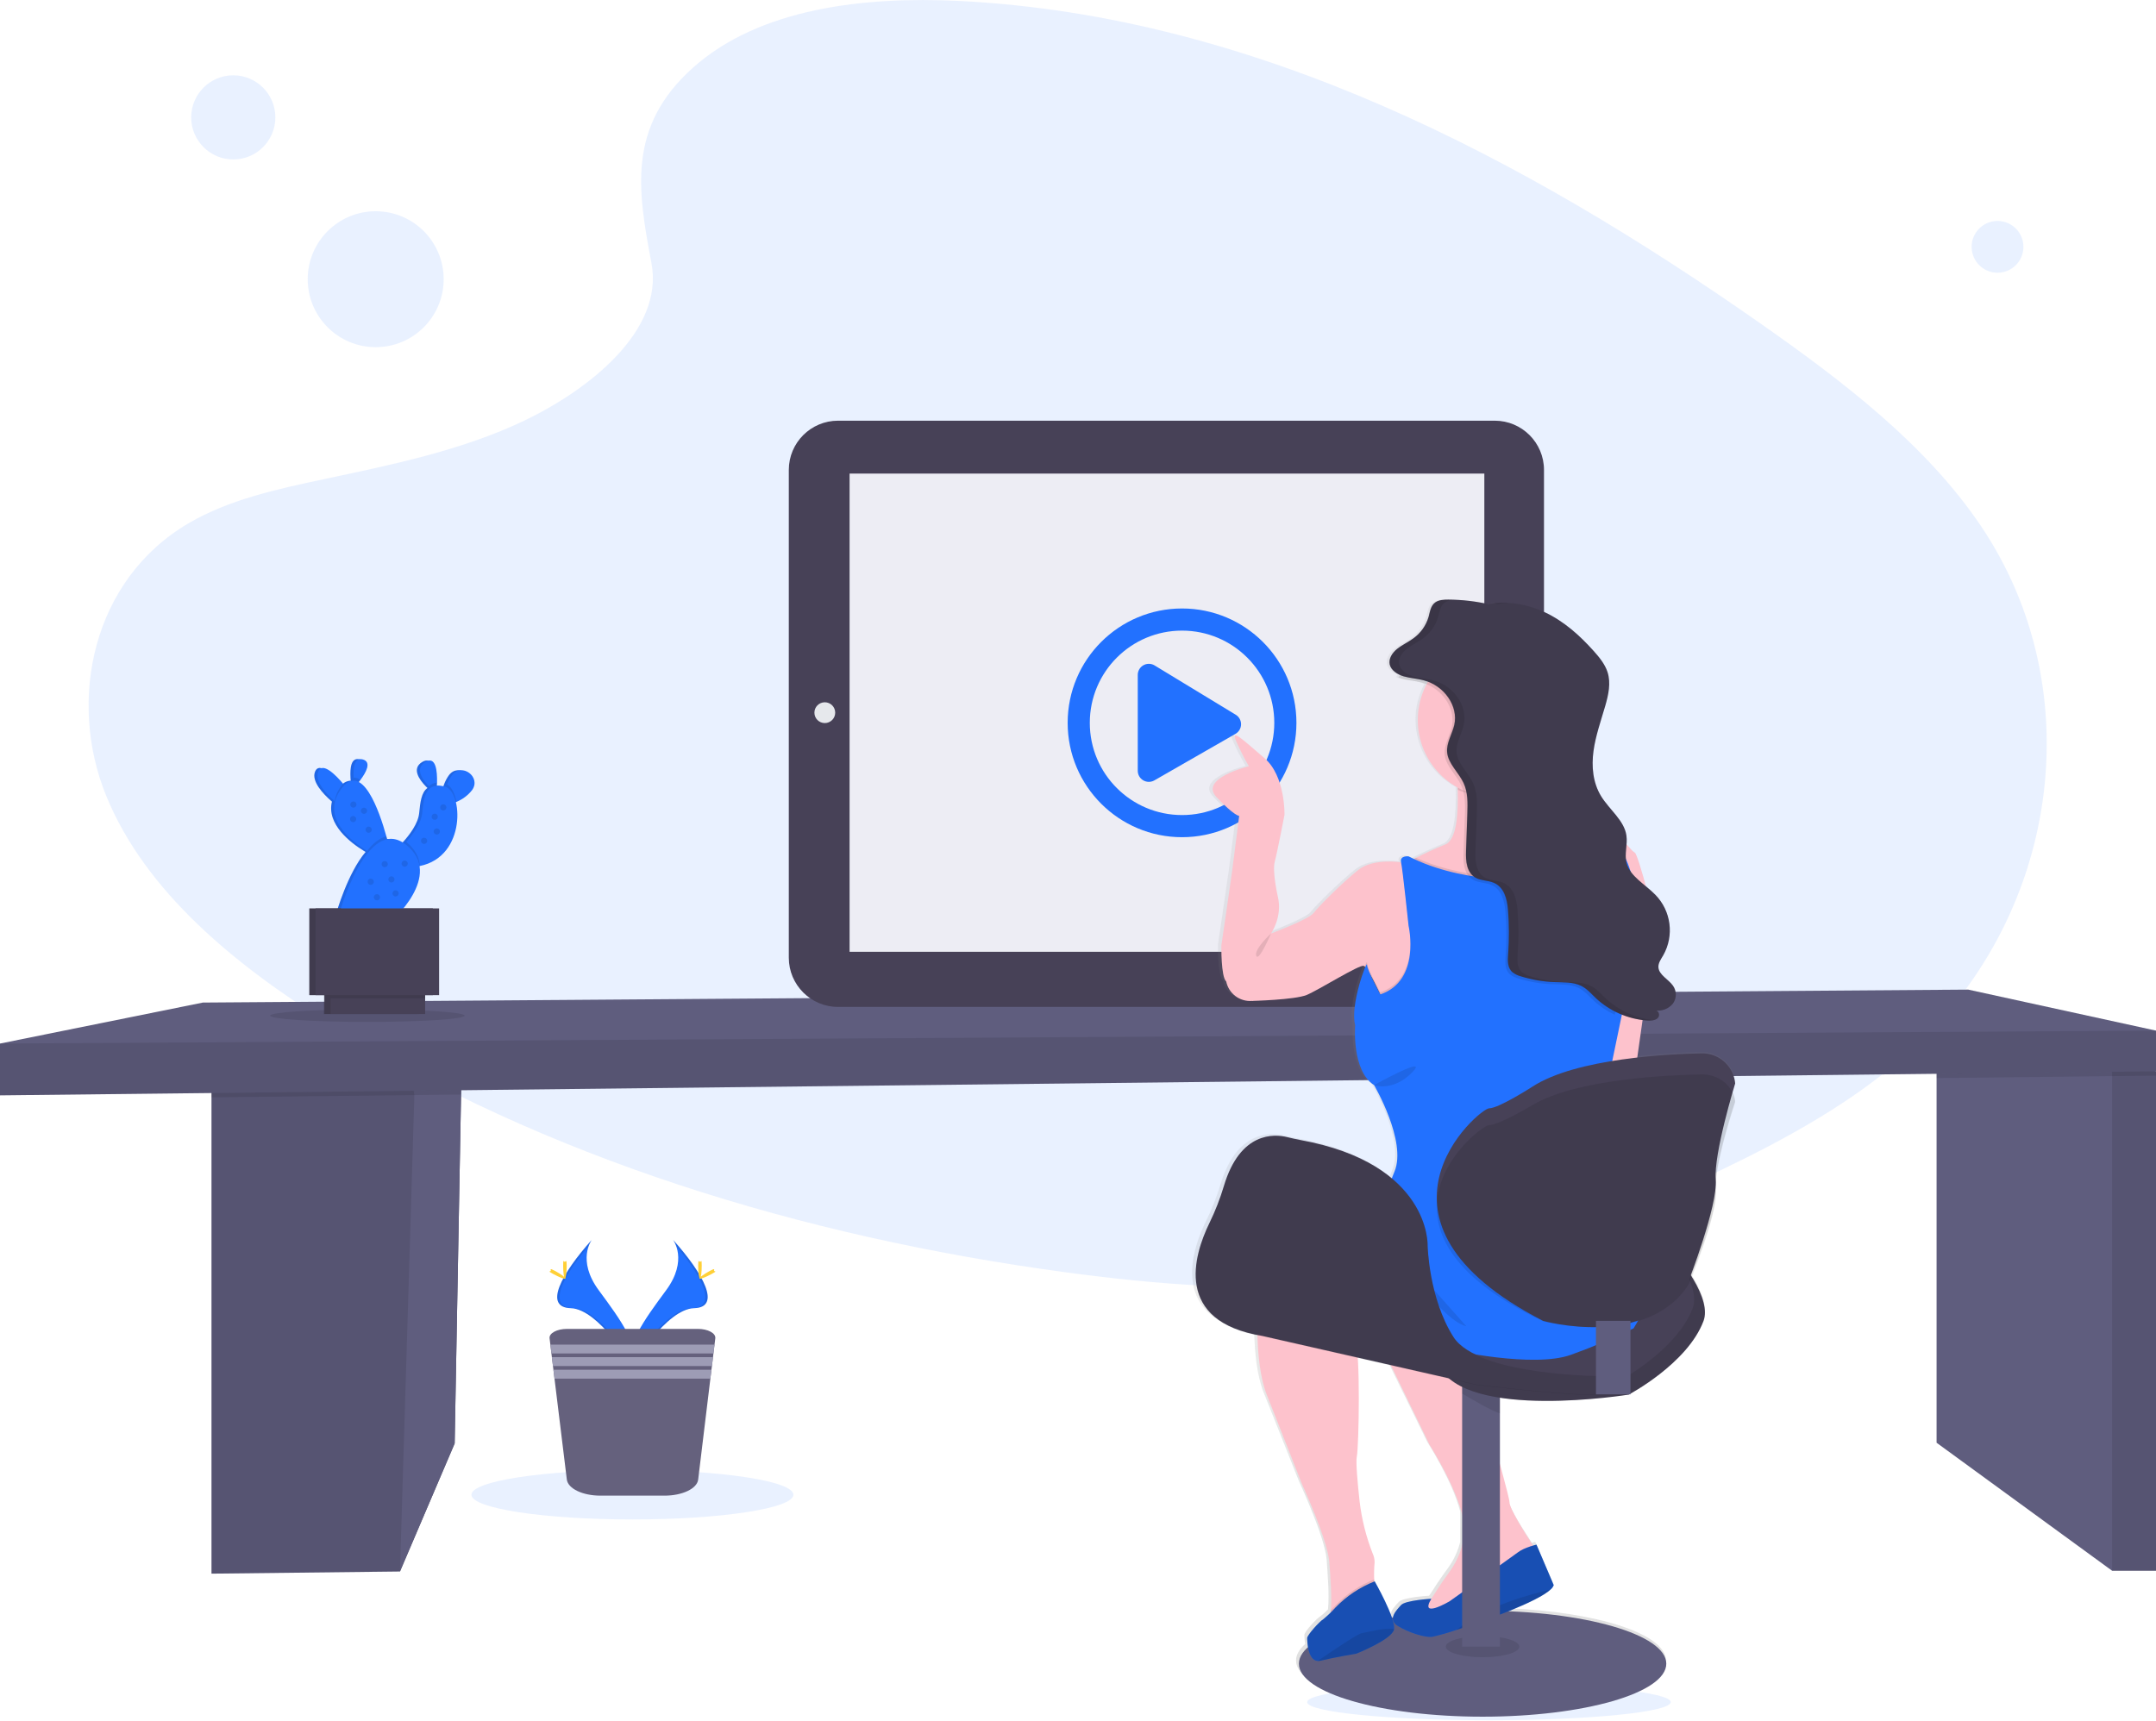
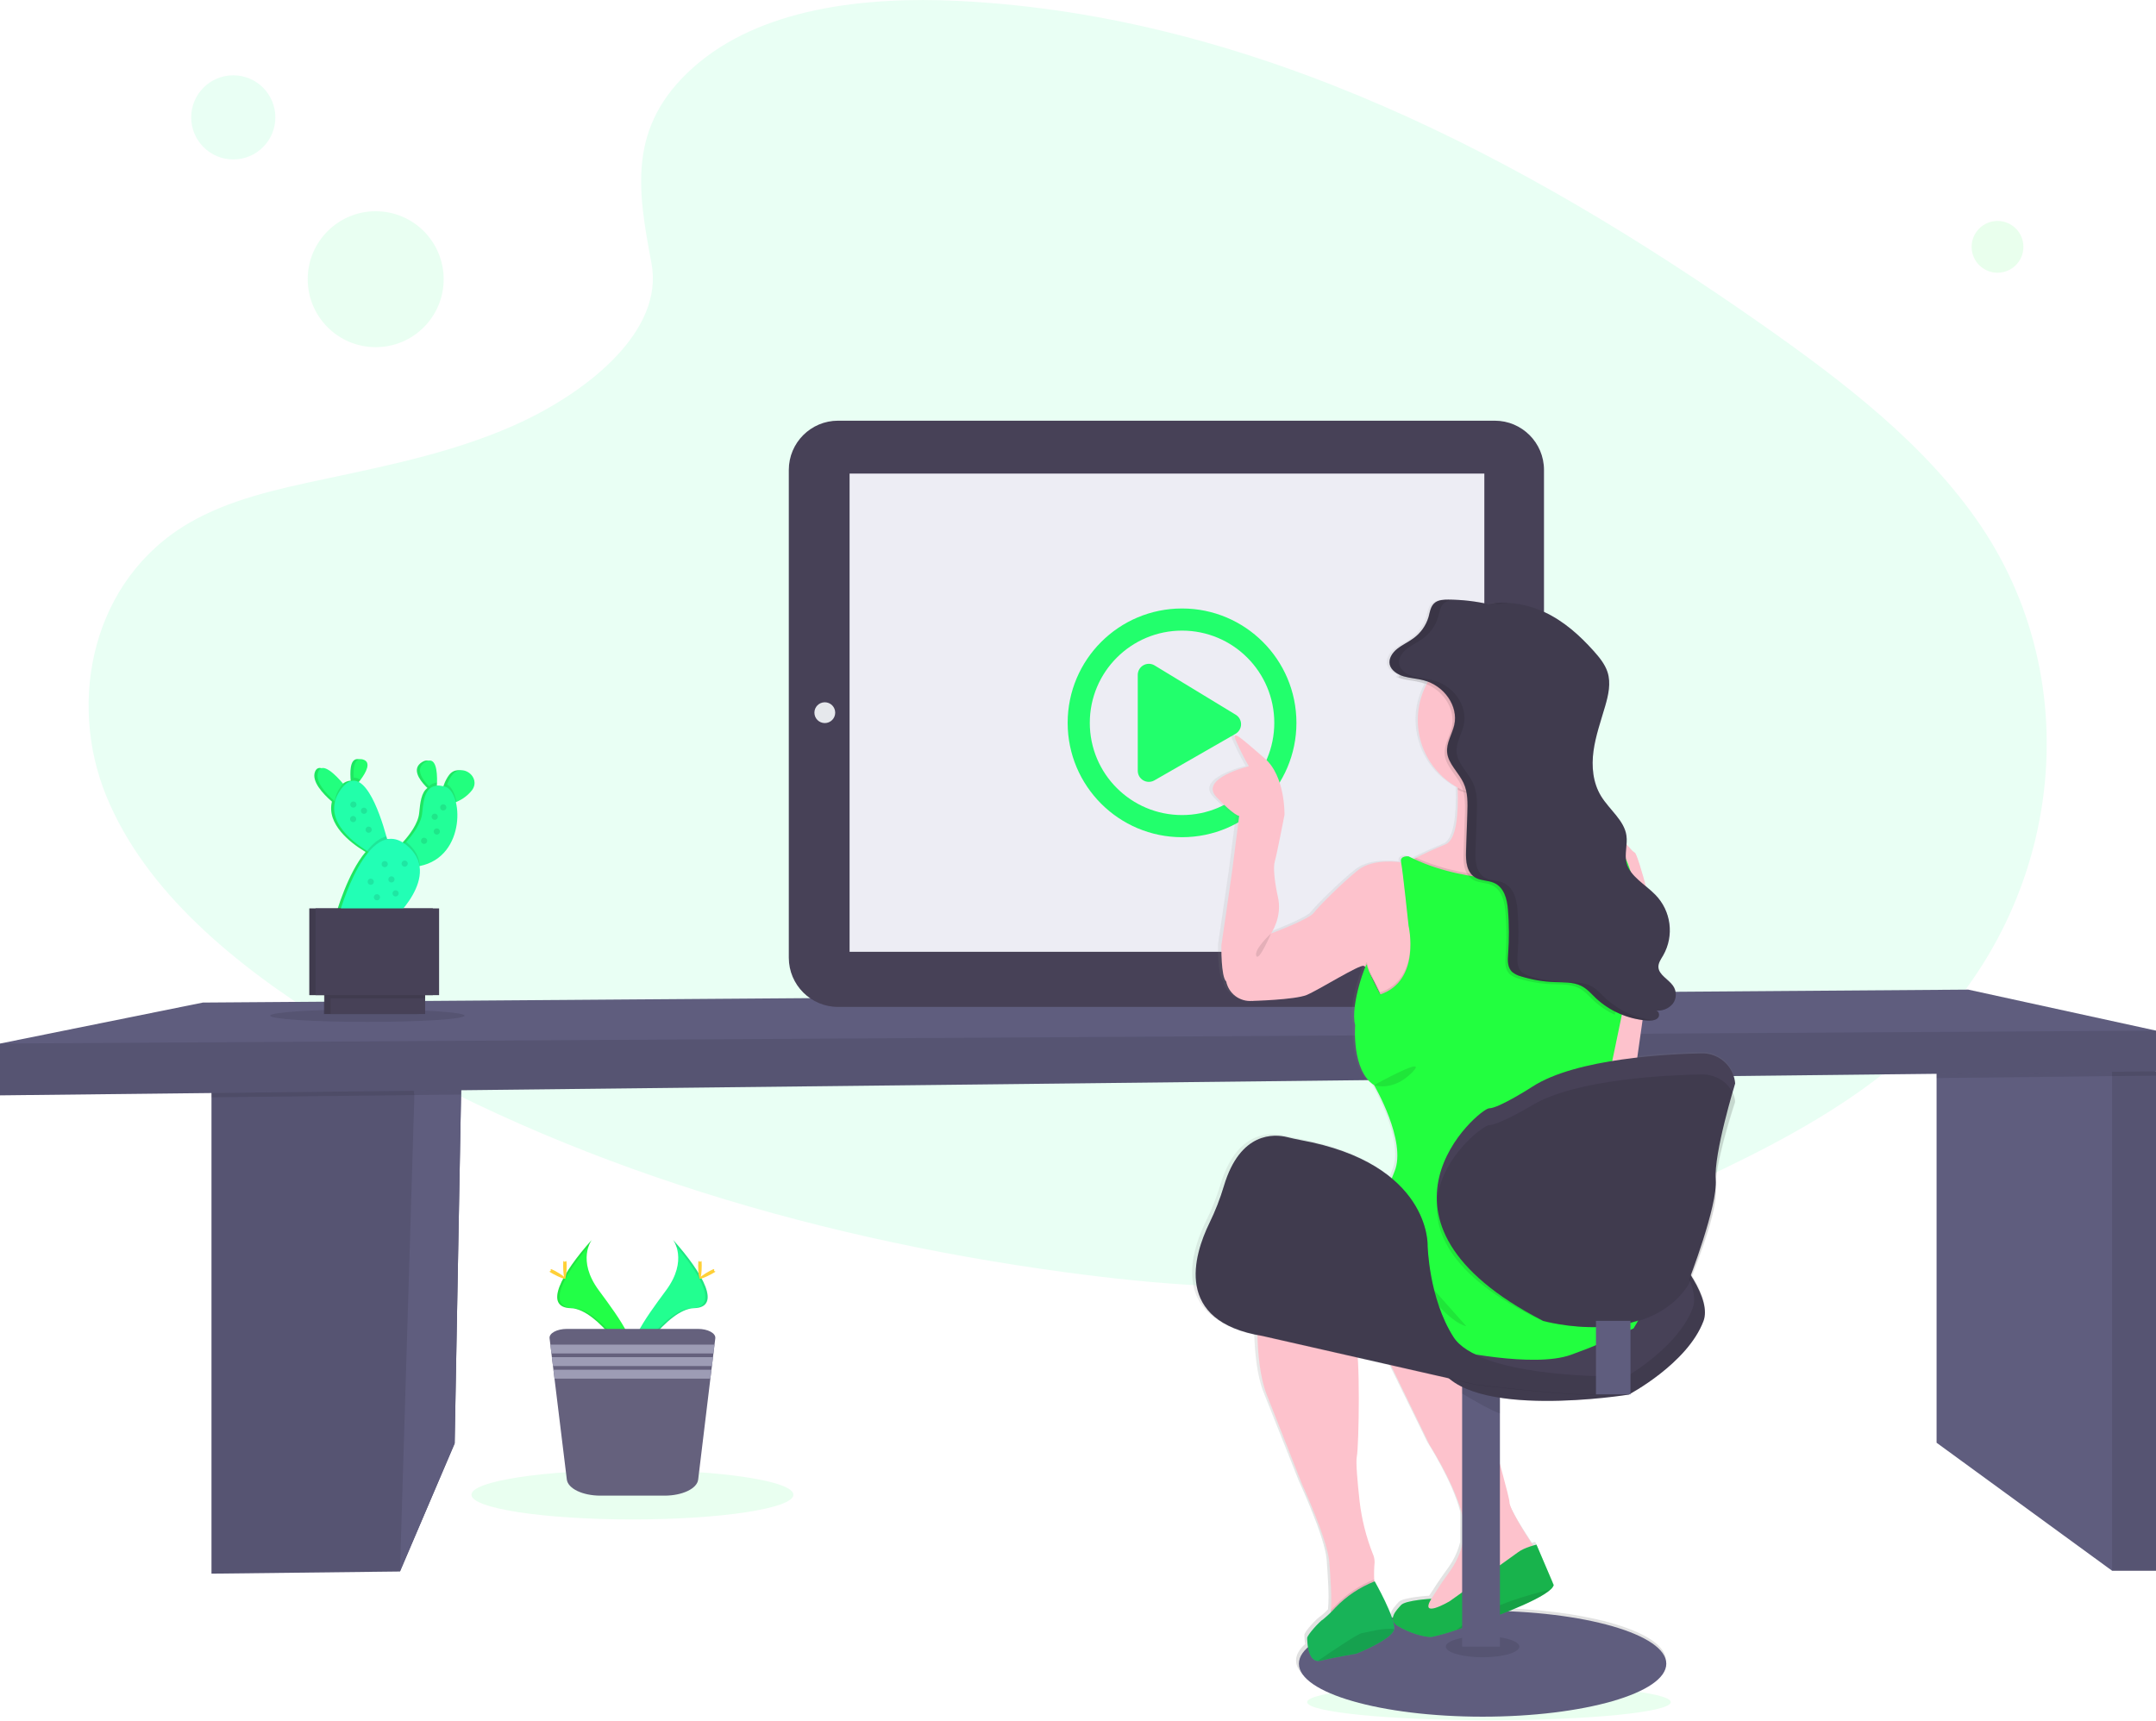
<svg xmlns="http://www.w3.org/2000/svg" id="26e08365-e7f3-4f87-b2fd-e29738693ebb" data-name="Layer 1" width="999" height="797.25" viewBox="0 0 999 797.25">
  <defs>
    <linearGradient id="c24143ca-a0c1-48a5-a3b5-0343775bf348" x1="778.67" y1="845.35" x2="778.67" y2="329.26" gradientUnits="userSpaceOnUse">
      <stop offset="0" stop-color="gray" stop-opacity="0.25" />
      <stop offset="0.54" stop-color="gray" stop-opacity="0.12" />
      <stop offset="1" stop-color="gray" stop-opacity="0.1" />
    </linearGradient>
  </defs>
-   <path d="M421.71,82.64c30.78-27.43,79.11-33,123.09-30.84,138.16,6.87,262.87,73.56,370.74,149,39.05,27.31,77.5,56.74,102.85,94.35,51.6,76.57,36.3,182.63-35.46,245.7-24.41,21.46-54,37.91-84.39,52.5-54,25.93-112.31,46.74-173.62,52.67-43.73,4.22-88,.79-131.46-5.11C472,624.45,352.81,588,252.9,525.72c-43.82-27.33-85.13-61.3-103.19-105.52S143.21,320,188,293.8c18.51-10.82,40.64-15.71,62.3-20.3,31.89-6.76,64.29-13.42,93.06-27.15,29.72-14.19,64.92-41.63,59-73C396,139.63,391,110,421.71,82.64Z" transform="translate(-100.5 -51.37)" fill="#2271ff" opacity="0.1" />
-   <circle cx="174.08" cy="129.4" r="31.5" fill="#2271ff" opacity="0.1" />
-   <circle cx="108.09" cy="54.4" r="19.5" fill="#2271ff" opacity="0.1" />
-   <circle cx="925.57" cy="114.4" r="12" fill="#2271ff" opacity="0.1" />
-   <ellipse cx="689.92" cy="788.85" rx="84.24" ry="8.4" fill="#2271ff" opacity="0.1" />
+   <path d="M421.71,82.64c30.78-27.43,79.11-33,123.09-30.84,138.16,6.87,262.87,73.56,370.74,149,39.05,27.31,77.5,56.74,102.85,94.35,51.6,76.57,36.3,182.63-35.46,245.7-24.41,21.46-54,37.91-84.39,52.5-54,25.93-112.31,46.74-173.62,52.67-43.73,4.22-88,.79-131.46-5.11C472,624.45,352.81,588,252.9,525.72c-43.82-27.33-85.13-61.3-103.19-105.52S143.21,320,188,293.8c18.51-10.82,40.64-15.71,62.3-20.3,31.89-6.76,64.29-13.42,93.06-27.15,29.72-14.19,64.92-41.63,59-73C396,139.63,391,110,421.71,82.64Z" transform="translate(-100.5 -51.37)" fill="#22ff90" opacity="0.1" />
+   <circle cx="174.08" cy="129.4" r="31.5" fill="#22ff77" opacity="0.1" />
+   <circle cx="108.09" cy="54.4" r="19.5" fill="#22ff90" opacity="0.1" />
+   <circle cx="925.57" cy="114.4" r="12" fill="#22ff47" opacity="0.1" />
+   <ellipse cx="689.92" cy="788.85" rx="84.24" ry="8.4" fill="#22ff59" opacity="0.1" />
  <polygon points="214 487.31 213.63 507.26 210.67 668.97 185.33 728.31 98 729.31 98 496.5 189.14 489.28 214 487.31" fill="#5f5d7e" />
  <polygon points="214 487.31 213.63 507.26 210.67 668.97 185.33 728.31 98 729.31 98 496.5 189.14 489.28 214 487.31" opacity="0.1" />
  <polygon points="214 487.31 213.63 507.26 210.67 668.97 185.33 728.31 192 507.64 191.98 507.5 189.14 489.28 214 487.31" fill="#5f5d7e" />
  <polygon points="189.14 489.28 214 487.31 213.63 507.26 191.98 507.5 98 508.55 98 496.5 189.14 489.28" opacity="0.1" />
  <polygon points="999 496.5 999 727.97 978.67 727.97 897.33 668.64 897.33 489.97 970 483.14 974.46 485.19 978.67 487.13 999 496.5" fill="#5f5d7e" />
  <rect x="978.67" y="485.19" width="20.33" height="242.78" opacity="0.1" />
  <polygon points="999 485.19 999 498.5 978.67 498.73 897.33 499.63 897.33 489.97 970 483.14 974.46 485.19 978.67 487.13 978.67 485.19 999 485.19" opacity="0.1" />
  <polygon points="999 477.64 999 496.5 0 507.64 0 483.64 94 464.64 912 458.64 999 477.64" fill="#5f5d7e" />
  <polygon points="999 477.64 999 496.5 0 507.64 0 483.64 999 477.64" opacity="0.1" />
  <rect x="365.5" y="194.97" width="349.92" height="271.69" rx="22.82" ry="22.82" fill="#474157" />
  <rect x="393.66" y="219.48" width="294.12" height="221.63" fill="#ededf4" />
  <circle cx="382.18" cy="330.29" r="4.82" fill="#e6e8ec" />
  <circle cx="700.81" cy="330.81" r="7.95" fill="#e6e8ec" />
-   <path d="M672.93,382.52l-37.61-22.86a5.14,5.14,0,0,0-7.63,4.48V408.6a5.14,5.14,0,0,0,7.63,4.48l37.61-21.58A5.15,5.15,0,0,0,672.93,382.52Zm28.28,3.85a53,53,0,1,0-53,53A53,53,0,0,0,701.21,386.37Zm-95.74,0a42.74,42.74,0,1,1,42.74,42.74A42.73,42.73,0,0,1,605.47,386.37Z" transform="translate(-100.5 -51.37)" fill="#2271ff" />
+   <path d="M672.93,382.52l-37.61-22.86a5.14,5.14,0,0,0-7.63,4.48V408.6a5.14,5.14,0,0,0,7.63,4.48l37.61-21.58A5.15,5.15,0,0,0,672.93,382.52Zm28.28,3.85a53,53,0,1,0-53,53A53,53,0,0,0,701.21,386.37Zm-95.74,0a42.74,42.74,0,1,1,42.74,42.74A42.73,42.73,0,0,1,605.47,386.37Z" transform="translate(-100.5 -51.37)" fill="#22ff6c" />
  <path d="M904.38,560.51a12.5,12.5,0,0,0-1.13-3.52c.76-2.59,1.25-4.18,1.25-4.18s0-.38-.12-1a15.35,15.35,0,0,0-15.55-12.88c-6,.11-17.38.51-30,1.93.72-5.05,1.58-11.09,2.48-17.31l1.65.18c.38,0,.78,0,1.18.06h.53a5.44,5.44,0,0,0,3.66-1.12,2.16,2.16,0,0,0-.67-3.54,8.92,8.92,0,0,0,7.83-3.28,7,7,0,0,0,0-8.14c-2.11-3-6.58-5-6.82-8.53-.13-2,1.21-3.8,2.26-5.57a23.27,23.27,0,0,0-3.67-27.95,54.76,54.76,0,0,0-4.44-3.95c-2.2-8.08-4.5-15.3-5.18-15.53-.88-.29-2.39-2.19-3.83-3.82a18.4,18.4,0,0,0-.07-4.13c-1.06-7-8-12-11.82-18.18s-4.51-13.75-3.53-20.83,3.45-13.93,5.46-20.84c1.5-5.13,2.75-10.58,1.07-15.67-1.19-3.63-3.78-6.77-6.45-9.72-6.41-7.09-13.8-13.73-22.92-18a45.55,45.55,0,0,0-20.29-4.34h-.07l-1.1.06-.78.05-.78.08-.83.08h0c-.85.11-1.69.24-2.53.41a87.31,87.31,0,0,0-18.55-2.08h-.81a9.5,9.5,0,0,0-5.3,1.25c-2.22,1.55-2.5,4.33-3.17,6.75a18.73,18.73,0,0,1-7.2,10c-2.39,1.72-5.2,3-7.48,4.8s-4.06,4.5-3.45,7.16c.51,2.23,2.59,3.89,5,4.9-.29.36-.59.71-.87,1.08.47.19,1,.36,1.43.5,3,.89,6.23,1,9.27,1.81a20.31,20.31,0,0,1,2.46.83,35.12,35.12,0,0,0-4.11,16.52,35.59,35.59,0,0,0,18.62,31.22c0,.34,0,.67,0,1,.31,10.44-.48,23.14-5.82,25.29s-10.45,4.58-13.6,6.15l-1,.53c-.83-.38-1.66-.78-2.47-1.2,0,0-4.25-.5-3.51,2.74,0,0-12.85-2-19.9,3.49s-18.62,16.95-20.89,19.94S688,483.54,688,483.54s5.53-7.73,3.14-17.2c0,0-2.64-11.42-1.38-16s4.53-21.58,4.53-21.58.46-17.94-9.33-26.17-16.6-15-12.82-7a111.46,111.46,0,0,0,5.54,10.71s-23.41,5.56-15.1,14.24,10.57,8.69,10.57,8.69-2.77,21.43-3.28,25.42-5,34.39-5,34.39-.25,14.46,2.27,16.7c0,0,1.65,9.31,12.08,9,0,0,19.88-.5,25.42-2.74s24.66-14.21,26.68-13.46a1.15,1.15,0,0,1,.39.26,2.83,2.83,0,0,1,.3.3c-2,4.43-6.74,19.47-4.72,26.86,0,0-1.76,20.93,8.81,27.66,0,0,15.35,25.92,9.56,39.87-.46,1.13-.87,2.17-1.25,3.18-8.79-7.29-22.2-14-42.68-17.71-2.09-.38-4.17-.84-6.23-1.34-5.82-1.41-21.83-2.7-29.45,22.61a111.36,111.36,0,0,1-6.76,17.12c-3,6.07-6.33,14.77-6.4,23.4-.17,12.1,6.08,24.09,28.76,28.49.25,9,1.28,19.72,4.36,27.43,6.29,15.7,16.36,41.12,16.36,41.12s12.08,25.92,12.84,36.38c.49,6.85,1.21,15.83.71,22,0,.38-.06.74-.1,1.1a26.52,26.52,0,0,1-3.38,3.07c-1.76,1-7.55,7.23-7.55,8.72a26.64,26.64,0,0,0,.38,4.26c-2.74,2.39-4.24,5-4.24,7.6,0,13.52,38.37,24.48,85.7,24.48s85.69-11,85.69-24.48c0-12.34-32-22.54-73.58-24.22,8.67-3.46,16.37-7.09,19.56-10a4.68,4.68,0,0,0,1.51-2.06l-8.05-18.69s-.63.14-1.56.41l-.56-.84c-3.58-5.45-10.47-16.31-10.47-19.26,0-1.09-1.82-8.06-4.46-17.61V698c26.26,4,60.1-1.44,60.1-1.44l.15-.08h.66v-.36c4.55-2.52,27.31-15.85,34.06-33.53,2-5.16-.49-12.55-5.44-20.45,3.46-8.59,12-30.78,11.15-39.63,0-.47-.06-1-.06-1.52a26.12,26.12,0,0,0,.1-2.72c1-13,9-36.75,9-36.75S904.48,561.11,904.38,560.51Zm-170-57.76c1.82,3.2,3.77,7.29,4.54,8.95h0S736.26,506.8,734.43,502.75Zm1.9,280.1-.19.07,0-1a59.38,59.38,0,0,1,.19-7.82,9.16,9.16,0,0,0-.86-4.06,96,96,0,0,1-6.13-24.13c-1-8.72-1.83-18.23-1.31-20.65.78-3.71,1.42-31.81.45-45.66l15.48,3.48,18,36.7s11.58,17.92,15.17,32.06V766a34.6,34.6,0,0,1-5.41,11.74c-2.39,3.27-4.72,6.58-6.88,10-.66,1.06-1.39,2.15-2.12,3.17-.24,0-12.07.69-14.08,2.91-1.24,1.37-3.4,3.53-3.76,5.7l-.51.08C742,792.69,736.33,782.85,736.33,782.85Z" transform="translate(-100.5 -51.37)" fill="url(#c24143ca-a0c1-48a5-a3b5-0343775bf348)" />
  <path d="M812.43,770l-4,13-17,14.75-25,7.18s-11.75-6.43-7.75-7.68c1.11-.35,2.43-1.62,3.77-3.28-1.4,5.1,9.73-1.47,9.73-1.47s28.75-20.5,31.75-22.75a22.61,22.61,0,0,1,6.4-2.93C811.58,768.77,812.43,770,812.43,770Z" transform="translate(-100.5 -51.37)" opacity="0.1" />
  <path d="M812.43,770l-4,13-17,14.75-25,7.18s-11.75-6.43-7.75-7.68c1.11-.35,2.43-1.62,3.77-3.28a50,50,0,0,0,3.34-4.82c2.14-3.44,4.46-6.76,6.83-10a36,36,0,0,0,6.31-16.61c1.75-13.75-16-41.5-16-41.5l-32.25-66.25,45,5.5s24.25,83.25,24.25,87.25c0,3,6.84,13.85,10.4,19.32C811.58,768.77,812.43,770,812.43,770Z" transform="translate(-100.5 -51.37)" fill="#fdc2cc" />
  <ellipse cx="686.97" cy="771.05" rx="85.12" ry="24.55" fill="#5f5d7e" />
-   <path d="M820.43,786a4.8,4.8,0,0,1-1.5,2.07c-6.18,5.67-29.29,14.1-43.57,18.68A101.11,101.11,0,0,1,763.93,810c-3.5.25-10.75-2-15.75-5.07s-.5-7.43,1.52-9.68,14-2.92,14-2.92c-5.75,9.57,8.49,1.17,8.49,1.17s28.75-20.5,31.75-22.75,8.5-3.5,8.5-3.5Z" transform="translate(-100.5 -51.37)" fill="#2271ff" />
+   <path d="M820.43,786a4.8,4.8,0,0,1-1.5,2.07c-6.18,5.67-29.29,14.1-43.57,18.68A101.11,101.11,0,0,1,763.93,810c-3.5.25-10.75-2-15.75-5.07s-.5-7.43,1.52-9.68,14-2.92,14-2.92c-5.75,9.57,8.49,1.17,8.49,1.17s28.75-20.5,31.75-22.75,8.5-3.5,8.5-3.5Z" transform="translate(-100.5 -51.37)" fill="#22ff6c" />
  <path d="M820.43,786a4.8,4.8,0,0,1-1.5,2.07c-6.18,5.67-29.29,14.1-43.57,18.68A101.11,101.11,0,0,1,763.93,810c-3.5.25-10.75-2-15.75-5.07s-.5-7.43,1.52-9.68,14-2.92,14-2.92c-5.75,9.57,8.49,1.17,8.49,1.17s28.75-20.5,31.75-22.75,8.5-3.5,8.5-3.5Z" transform="translate(-100.5 -51.37)" opacity="0.3" />
  <path d="M818.93,788.09c-6.18,5.67-29.29,14.1-43.57,18.68C788.3,795.81,810,790.08,818.93,788.09Z" transform="translate(-100.5 -51.37)" opacity="0.1" />
  <ellipse cx="686.97" cy="763.14" rx="17.03" ry="4.91" opacity="0.1" />
  <rect x="677.5" y="633.64" width="17.5" height="129.5" fill="#5f5d7e" />
  <path d="M795.5,691.43v15c-3.5-1.08-11.49-5.63-17.5-9.21V685h3.65Z" transform="translate(-100.5 -51.37)" opacity="0.1" />
  <path d="M754.27,628.63s57.78-14.87,72.16-26,70.85,41.24,63.39,61-34.62,34.07-34.62,34.07-75.11,12.22-87.9-13.27S754.27,628.63,754.27,628.63Z" transform="translate(-100.5 -51.37)" fill="#474157" />
  <path d="M754.27,628.63s57.78-14.87,72.16-26,70.85,41.24,63.39,61-34.62,34.07-34.62,34.07-75.11,12.22-87.9-13.27S754.27,628.63,754.27,628.63Z" transform="translate(-100.5 -51.37)" opacity="0.1" />
  <path d="M749.27,622.63s57.78-14.87,72.16-26,70.85,41.24,63.39,61-34.62,34.07-34.62,34.07-75.11,12.22-87.9-13.27S749.27,622.63,749.27,622.63Z" transform="translate(-100.5 -51.37)" fill="#474157" />
  <path d="M695.68,486.27,689.43,484s5.5-7.75,3.13-17.25c0,0-2.63-11.46-1.38-16.1s4.5-21.65,4.5-21.65.46-18-9.27-26.25-16.48-15-12.73-7a111.4,111.4,0,0,0,5.5,10.75s-23.25,5.57-15,14.29,10.5,8.71,10.5,8.71-2.75,21.5-3.25,25.5-5,34.5-5,34.5-.25,14.5,2.25,16.75a11.31,11.31,0,0,0,12,9C682.46,515.22,703.68,491.77,695.68,486.27Z" transform="translate(-100.5 -51.37)" fill="#fdc2cc" />
  <path d="M846.68,440.27v14L832.18,459l-24.7,18.18L800.93,482l-29.25-11.75-18.5-19.5s.9-.49,2.46-1.3l1-.53c3.13-1.57,8.06-4,13.51-6.17s6.09-14.89,5.78-25.37l0-1c-.25-7.35-1-13.36-1-13.36s3.05-.58,7.49-1.24c12.31-1.83,35.28-4.3,33.26,3.24a17.37,17.37,0,0,0,0,7.79c.06.28.12.57.19.85,2.08,9.09,8.52,18.61,8.52,18.61l20,7.2.56.2Z" transform="translate(-100.5 -51.37)" fill="#fdc2cc" />
  <path d="M846.68,444.52v-4.25a14,14,0,0,1,4.75,0c1.75.5,5.07,5.75,6.57,6.25s10.68,34.75,9.68,37.75S857.23,555,857.23,555l-19.05,21-3.75-57.75L846.68,484Z" transform="translate(-100.5 -51.37)" fill="#fdc2cc" />
  <path d="M747.93,601.77s-17.41,3.75-15.2,9.25,11.95,5.75,11.95,5.75Z" transform="translate(-100.5 -51.37)" fill="#fdc2cc" />
  <path d="M772.18,490.72l-13.25,28.55-15.75,11.5L740.43,513s-5.32-11.75-7.61-13.74a1.15,1.15,0,0,0-.39-.26c-2-.75-21,11.25-26.5,13.5s-25.25,2.75-25.25,2.75L689.43,484s17.5-6.5,19.75-9.5,13.75-14.5,20.75-20S749.7,451,749.7,451l.2.08,3.28,1.42,9.5,23.25Z" transform="translate(-100.5 -51.37)" fill="#fdc2cc" />
  <path d="M737.43,775.52a59.64,59.64,0,0,0-.19,7.84c.07,2.79.19,5.16.19,5.16l-5.75,12s-19.75,6.5-16.5,3.75c1.13-.95,1.71-3.42,2-6.69.49-6.18-.22-15.19-.71-22.06-.75-10.5-12.75-36.5-12.75-36.5s-10-25.5-16.25-41.25-4-44.25-4-44.25,1-21.5,5.5-28,22-8.75,22-8.75L719.18,644s6.75,25.5,9.25,29.25,1.75,48.5.75,53.25c-.51,2.43.35,12,1.31,20.72a97.31,97.31,0,0,0,6.08,24.2A9.24,9.24,0,0,1,737.43,775.52Z" transform="translate(-100.5 -51.37)" fill="#fdc2cc" />
  <path d="M737.43,788.52l-5.75,12s-19.75,6.5-16.5,3.75c1.13-.95,1.71-3.42,2-6.69.71-.71,1.47-1.49,2.25-2.29a50.49,50.49,0,0,1,17.85-11.93h0C737.31,786.15,737.43,788.52,737.43,788.52Z" transform="translate(-100.5 -51.37)" opacity="0.1" />
-   <path d="M746.45,806.38a.59.59,0,0,1,0,.14c-1,4.75-17.5,11.25-17.5,11.25s-10.5,1.75-16.5,3.25a4.15,4.15,0,0,1-1.41.13c-4.63-.35-4.84-9.26-4.84-10.63s5.75-7.75,7.5-8.75a53.63,53.63,0,0,0,5.56-5.33,51.6,51.6,0,0,1,18.22-12.17h0S747.25,801.45,746.45,806.38Z" transform="translate(-100.5 -51.37)" fill="#2271ff" />
+   <path d="M746.45,806.38a.59.59,0,0,1,0,.14c-1,4.75-17.5,11.25-17.5,11.25s-10.5,1.75-16.5,3.25a4.15,4.15,0,0,1-1.41.13c-4.63-.35-4.84-9.26-4.84-10.63s5.75-7.75,7.5-8.75a53.63,53.63,0,0,0,5.56-5.33,51.6,51.6,0,0,1,18.22-12.17h0S747.25,801.45,746.45,806.38Z" transform="translate(-100.5 -51.37)" fill="#22ff7e" />
  <path d="M746.45,806.38a.59.59,0,0,1,0,.14c-1,4.75-17.5,11.25-17.5,11.25s-10.5,1.75-16.5,3.25a4.15,4.15,0,0,1-1.41.13c-4.63-.35-4.84-9.26-4.84-10.63s5.75-7.75,7.5-8.75a53,53,0,0,0,5.64-5.41,50.57,50.57,0,0,1,17.86-12l.28-.11S747.25,801.45,746.45,806.38Z" transform="translate(-100.5 -51.37)" opacity="0.3" />
  <path d="M746.45,806.38a.59.59,0,0,1,0,.14c-1,4.75-17.5,11.25-17.5,11.25s-10.5,1.75-16.5,3.25a4.15,4.15,0,0,1-1.41.13c5.44-3.73,18.63-12.68,20.41-12.88S742,805.55,746.45,806.38Z" transform="translate(-100.5 -51.37)" opacity="0.1" />
  <path d="M815.91,413.66c-6.18,5.09-11.86,4.36-20.49,4.36-6.24,0-14.35,2.19-19.46-.62-.21-7.81-1-14.38-1-14.38s43.5-8.25,40.75,2A18.18,18.18,0,0,0,815.91,413.66Z" transform="translate(-100.5 -51.37)" opacity="0.1" />
  <path d="M828.93,385.06a35.75,35.75,0,0,1-35.75,35.75c-.92,0-1.84,0-2.74-.1h0a35.75,35.75,0,1,1,38.5-35.65Z" transform="translate(-100.5 -51.37)" fill="#fdc2cc" />
  <path d="M762.68,475.77l9.5,15-13.25,28.55-15.75,11.5L740.43,513s-5.32-11.75-7.61-13.74c.66-1.61,1.11-2.35,1.11-1.76,0,2.5,6.15,13.75,6.15,13.75,19-6.5,13.1-31.75,13.1-31.75s-2.36-22.5-3.28-28.42l3.28,1.42Z" transform="translate(-100.5 -51.37)" opacity="0.1" />
  <path d="M846.68,440.27v14L832.18,459l-24.7,18.18L800.93,482l-29.25-11.75-18.5-19.5s.9-.49,2.46-1.3l1-.53c12.87,5.85,26.8,8,36.75,8.77a111,111,0,0,0,13.76.31C844.82,452,845.94,442.9,845,439.67Z" transform="translate(-100.5 -51.37)" opacity="0.1" />
-   <path d="M857.43,667a280.29,280.29,0,0,1-29,12.25c-17.25,6.25-55.25-2-60-3.25s-41.25-15.75-55.25-21.25-17.5-1-20.75-1.5-5.5-6.75-6-8.5,9-17,14.25-24.75,21-6.25,23.25-6.75,18,0,18,0-1-5,4.75-19-9.5-40-9.5-40c-10.5-6.75-8.75-27.75-8.75-27.75-2.5-9.25,5.5-30.5,5.5-28s6.15,13.75,6.15,13.75c19-6.5,13.1-31.75,13.1-31.75s-2.75-26.25-3.48-29.5,3.48-2.75,3.48-2.75q1.22.63,2.46,1.2c13.16,6.2,27.56,8.46,37.78,9.24a111,111,0,0,0,13.76.31c45.67-7.37,37.58-19.12,37.28-19.54l2.22.79c16.5,12,11.5,51.75,11.5,51.75L852,521.67l-4.59,22.1s16.25,98.5,17.75,103.5S857.43,667,857.43,667Z" transform="translate(-100.5 -51.37)" fill="#2271ff" />
+   <path d="M857.43,667a280.29,280.29,0,0,1-29,12.25c-17.25,6.25-55.25-2-60-3.25s-41.25-15.75-55.25-21.25-17.5-1-20.75-1.5-5.5-6.75-6-8.5,9-17,14.25-24.75,21-6.25,23.25-6.75,18,0,18,0-1-5,4.75-19-9.5-40-9.5-40c-10.5-6.75-8.75-27.75-8.75-27.75-2.5-9.25,5.5-30.5,5.5-28s6.15,13.75,6.15,13.75c19-6.5,13.1-31.75,13.1-31.75s-2.75-26.25-3.48-29.5,3.48-2.75,3.48-2.75q1.22.63,2.46,1.2c13.16,6.2,27.56,8.46,37.78,9.24a111,111,0,0,0,13.76.31c45.67-7.37,37.58-19.12,37.28-19.54l2.22.79c16.5,12,11.5,51.75,11.5,51.75L852,521.67l-4.59,22.1s16.25,98.5,17.75,103.5S857.43,667,857.43,667Z" transform="translate(-100.5 -51.37)" fill="#22ff3f" />
  <path d="M735.68,622c-1,.75-12.25,24-4,30.5S735.68,622,735.68,622Z" transform="translate(-100.5 -51.37)" opacity="0.1" />
  <path d="M743.68,625.27c.25.75,23.5,37.75,36.25,40.75Z" transform="translate(-100.5 -51.37)" opacity="0.1" />
  <path d="M799.69,332.48l-3.72.79a25.07,25.07,0,0,1,3.14-.93Z" transform="translate(-100.5 -51.37)" opacity="0.1" />
  <path d="M855.71,492l-7,29.65a36.22,36.22,0,0,1-9.72-6.51c-2.23-2.12-4.23-4.55-7.1-5.94-3.69-1.79-8.14-1.55-12.33-1.7a59.32,59.32,0,0,1-15.42-2.64,10.88,10.88,0,0,1-4-1.94c-2.38-2.1-2.22-5.49-2-8.45a129.57,129.57,0,0,0,.15-17.29c-.06-1.08-.14-2.16-.23-3.24-.4-4.83-1.7-10.43-6.64-12.5-2.54-1-5.57-.92-8-2.13a6.61,6.61,0,0,1-1-.62c-3.6-2.52-3.93-7.57-3.79-11.82q.32-8.76.61-17.53a50.94,50.94,0,0,0-.19-8.65h0a19.21,19.21,0,0,0-1.56-5.52c-2.17-4.64-6.69-8.51-7.5-13.41a5.43,5.43,0,0,1-.09-.69c-.42-4.38,2.34-8.46,3.31-12.77,1.94-8.67-4.58-18.17-14.17-20.66-3-.78-6.22-.93-9.21-1.82a14.79,14.79,0,0,1-1.41-.5c7.24-9.66,19.65-16,33.74-16,22.33,0,40.44,16,40.44,35.75,0,11.2-5.83,21.19-14.94,27.75.06.28.13.57.21.85,2.35,9.09,9.64,18.61,9.64,18.61l22.64,7.2,2.52.8C861.37,452.27,855.71,492,855.71,492Z" transform="translate(-100.5 -51.37)" opacity="0.1" />
  <path d="M868,520.72c-.22,0-.43-.05-.64-.09A1.33,1.33,0,0,1,868,520.72Z" transform="translate(-100.5 -51.37)" opacity="0.1" />
  <path d="M790.68,331.49a86,86,0,0,0-19.08-2.23c-2.09,0-4.33.11-6,1.26-2.21,1.55-2.49,4.35-3.15,6.77a18.78,18.78,0,0,1-7.15,10c-2.37,1.73-5.16,3-7.43,4.82s-4,4.52-3.43,7.18S748,364,751,364.85s6.19,1,9.21,1.82c9.59,2.49,16.1,12,14.16,20.65-1,4.31-3.73,8.39-3.31,12.77.49,5.23,5.32,9.26,7.59,14.11,2.07,4.42,1.93,9.38,1.77,14.16l-.61,17.54c-.16,4.62.24,10.18,4.8,12.44,2.44,1.2,5.48,1.07,8,2.13,4.94,2.06,6.24,7.67,6.64,12.49a129.1,129.1,0,0,1,.08,20.53c-.23,3-.39,6.35,2,8.45a10.72,10.72,0,0,0,4,1.94,59.32,59.32,0,0,0,15.42,2.64c4.2.16,8.64-.08,12.33,1.7,2.87,1.39,4.87,3.83,7.1,5.94a39.24,39.24,0,0,0,23.18,10.15c1.85.16,3.95.12,5.24-1.07s.53-3.76-1.31-3.61a8.89,8.89,0,0,0,8.42-3.22,7.1,7.1,0,0,0,0-8.17c-2.09-3-6.53-5-6.77-8.56-.13-2,1.2-3.81,2.24-5.59a23.51,23.51,0,0,0-3.64-28c-4.69-4.85-11.72-8.53-13.36-14.75-1.09-4.16.56-8.53-.07-12.76-1-7-7.93-12-11.74-18.24s-4.48-13.79-3.51-20.89,3.43-14,5.43-20.9c1.49-5.15,2.72-10.62,1.06-15.73-1.19-3.63-3.75-6.78-6.41-9.75-6.37-7.11-13.7-13.77-22.76-18s-20.1-5.87-29.72-2.74" transform="translate(-100.5 -51.37)" fill="#474157" />
  <path d="M790.68,331.49a86,86,0,0,0-19.08-2.23c-2.09,0-4.33.11-6,1.26-2.21,1.55-2.49,4.35-3.15,6.77a18.78,18.78,0,0,1-7.15,10c-2.37,1.73-5.16,3-7.43,4.82s-4,4.52-3.43,7.18S748,364,751,364.85s6.19,1,9.21,1.82c9.59,2.49,16.1,12,14.16,20.65-1,4.31-3.73,8.39-3.31,12.77.49,5.23,5.32,9.26,7.59,14.11,2.07,4.42,1.93,9.38,1.77,14.16l-.61,17.54c-.16,4.62.24,10.18,4.8,12.44,2.44,1.2,5.48,1.07,8,2.13,4.94,2.06,6.24,7.67,6.64,12.49a129.1,129.1,0,0,1,.08,20.53c-.23,3-.39,6.35,2,8.45a10.72,10.72,0,0,0,4,1.94,59.32,59.32,0,0,0,15.42,2.64c4.2.16,8.64-.08,12.33,1.7,2.87,1.39,4.87,3.83,7.1,5.94a39.24,39.24,0,0,0,23.18,10.15c1.85.16,3.95.12,5.24-1.07s.53-3.76-1.31-3.61a8.89,8.89,0,0,0,8.42-3.22,7.1,7.1,0,0,0,0-8.17c-2.09-3-6.53-5-6.77-8.56-.13-2,1.2-3.81,2.24-5.59a23.51,23.51,0,0,0-3.64-28c-4.69-4.85-11.72-8.53-13.36-14.75-1.09-4.16.56-8.53-.07-12.76-1-7-7.93-12-11.74-18.24s-4.48-13.79-3.51-20.89,3.43-14,5.43-20.9c1.49-5.15,2.72-10.62,1.06-15.73-1.19-3.63-3.75-6.78-6.41-9.75-6.37-7.11-13.7-13.77-22.76-18s-20.1-5.87-29.72-2.74" transform="translate(-100.5 -51.37)" opacity="0.1" />
  <path d="M737.18,554.27s8.5,3.25,17.5-5.75S737.18,554.27,737.18,554.27Z" transform="translate(-100.5 -51.37)" opacity="0.1" />
  <g opacity="0.1">
    <path d="M794.44,331.34a35.56,35.56,0,0,1,5-.63,37.93,37.93,0,0,0-7,.22Z" transform="translate(-100.5 -51.37)" />
    <path d="M844.58,514.16c-2.24-2.11-4.23-4.55-7.11-5.94-3.68-1.78-8.13-1.54-12.33-1.7a59,59,0,0,1-15.42-2.64,10.72,10.72,0,0,1-4-1.94c-2.38-2.1-2.21-5.48-2-8.45a129.1,129.1,0,0,0-.08-20.53c-.41-4.82-1.7-10.43-6.65-12.49-2.53-1.06-5.56-.93-8-2.13-4.56-2.26-5-7.82-4.81-12.44q.31-8.77.61-17.53c.17-4.79.3-9.75-1.77-14.17-2.27-4.85-7.1-8.87-7.59-14.11-.41-4.37,2.35-8.46,3.32-12.77,1.94-8.67-4.58-18.16-14.17-20.65-3-.78-6.22-.94-9.21-1.82s-5.89-2.78-6.51-5.5,1.15-5.36,3.42-7.19,5.06-3.09,7.44-4.82a18.71,18.71,0,0,0,7.14-10c.67-2.42,1-5.21,3.15-6.77a8,8,0,0,1,4.1-1.2c-.89,0-1.78-.05-2.66-.05-2.09,0-4.33.11-6,1.25-2.21,1.56-2.49,4.35-3.15,6.77a18.78,18.78,0,0,1-7.15,10c-2.37,1.73-5.16,3-7.43,4.82s-4,4.52-3.43,7.19,3.53,4.61,6.52,5.5,6.19,1,9.21,1.82c9.59,2.49,16.1,12,14.16,20.65-1,4.31-3.73,8.4-3.31,12.77.49,5.24,5.32,9.26,7.59,14.11,2.07,4.42,1.94,9.38,1.77,14.17q-.31,8.76-.61,17.53c-.16,4.62.24,10.18,4.8,12.44,2.44,1.2,5.48,1.07,8,2.13,4.94,2.06,6.24,7.67,6.64,12.49a129.1,129.1,0,0,1,.08,20.53c-.23,3-.39,6.35,2,8.45a10.72,10.72,0,0,0,4,1.94,58.91,58.91,0,0,0,15.42,2.64c4.2.16,8.64-.08,12.33,1.7,2.87,1.39,4.87,3.83,7.11,5.94a39.18,39.18,0,0,0,23.17,10.15,10.71,10.71,0,0,0,3.35-.13A39.11,39.11,0,0,1,844.58,514.16Z" transform="translate(-100.5 -51.37)" />
  </g>
  <path d="M689.43,484s-8,7.34-6.83,10.34S689.43,484,689.43,484Z" transform="translate(-100.5 -51.37)" opacity="0.1" />
  <path d="M696.85,578.35c-5.77-1.41-21.68-2.71-29.25,22.68a112.32,112.32,0,0,1-6.71,17.17c-7.26,14.91-16.64,45.57,24.61,52.32l99,22.5s53,6.5,56.5,4,3-8,3-8-58.5,0-70-18-12-42.5-12-42.5,1.44-37.83-59-48.82C701,579.32,698.9,578.85,696.85,578.35Z" transform="translate(-100.5 -51.37)" fill="#474157" />
  <path d="M696.85,578.52c-5.77-1.41-21.68-2.71-29.25,22.69a112.32,112.32,0,0,1-6.71,17.17c-7.26,14.9-16.64,45.56,24.61,52.31l99,22.5s53,6.5,56.5,4,3-8,3-8-58.5,0-70-18-12-42.5-12-42.5,1.44-37.83-59-48.82C701,579.49,698.9,579,696.85,578.52Z" transform="translate(-100.5 -51.37)" opacity="0.1" />
  <path d="M904.38,552.48a15.29,15.29,0,0,0-15.45-12.92c-14.24.26-58.07,2.16-78.43,15.46,0,0-15.5,10-20,10s-65.5,52,25,98.5c0,0,48.5,13.8,67.5-18.6,0,0,13.5-34.8,12.5-46.85s9-44.55,9-44.55S904.48,553.13,904.38,552.48Z" transform="translate(-100.5 -51.37)" fill="#474157" />
  <path d="M904.38,561.24c-1.14-7-7.8-12.06-15.45-11.93-14.24.24-58.07,2-78.43,14.27,0,0-15.5,9.23-20,9.23s-65.5,48,25,90.93c0,0,48.5,12.74,67.5-17.17,0,0,13.5-32.13,12.5-43.25s9-41.12,9-41.12S904.48,561.84,904.38,561.24Z" transform="translate(-100.5 -51.37)" opacity="0.1" />
  <rect x="739.5" y="612.14" width="16" height="34.07" fill="#5f5d7e" />
  <ellipse cx="170.24" cy="470.71" rx="45.04" ry="2.89" opacity="0.1" />
-   <path d="M308.54,410.62a17.18,17.18,0,0,0-2.28,4.29c-.14.38-.28.8-.42,1.21a3.69,3.69,0,0,0-.79-.27,11.34,11.34,0,0,0-3.57-.31c0-.46.06-1,.07-1.46.15-5.27-.47-12.62-5.5-9.51-4.82,3-1.38,8,1.73,11.21l.8.78c-2.84,2-3.38,6.73-3.85,11.64s-4.64,10.29-7.41,13.34c-.28.31-.53.59-.78.85a10.11,10.11,0,0,0-8.05-2.07c-.11-.43-.24-.88-.37-1.36-2.24-8.08-6.89-22.09-12.82-25.16l.78-1c2.52-3.3,5.36-8.19,1.17-9.45s-4.57,4.25-4.34,8.37c0,.52.08,1,.12,1.46a6.17,6.17,0,0,0-4.38,2.14l-.65-.76c-3.4-4-9.63-10.37-11.52-5.56-1.76,4.48,3.73,10.29,7.59,13.66l.24.21C251.72,433.4,263,442,269.12,445.72l.79.48c-8.4,9.9-13.59,28.45-13.59,28.45l23.52,4.2s15.6-13.45,13.6-26.09l.16,0c15.59-3.12,19.13-19.74,16.7-29.61l.28-.11a17.74,17.74,0,0,0,7.22-5.46C322.16,411.51,313,404.67,308.54,410.62Z" transform="translate(-100.5 -51.37)" fill="#2271ff" />
+   <path d="M308.54,410.62a17.18,17.18,0,0,0-2.28,4.29c-.14.38-.28.8-.42,1.21a3.69,3.69,0,0,0-.79-.27,11.34,11.34,0,0,0-3.57-.31c0-.46.06-1,.07-1.46.15-5.27-.47-12.62-5.5-9.51-4.82,3-1.38,8,1.73,11.21l.8.78c-2.84,2-3.38,6.73-3.85,11.64s-4.64,10.29-7.41,13.34c-.28.31-.53.59-.78.85a10.11,10.11,0,0,0-8.05-2.07c-.11-.43-.24-.88-.37-1.36-2.24-8.08-6.89-22.09-12.82-25.16l.78-1c2.52-3.3,5.36-8.19,1.17-9.45s-4.57,4.25-4.34,8.37c0,.52.08,1,.12,1.46a6.17,6.17,0,0,0-4.38,2.14l-.65-.76c-3.4-4-9.63-10.37-11.52-5.56-1.76,4.48,3.73,10.29,7.59,13.66l.24.21C251.72,433.4,263,442,269.12,445.72l.79.48c-8.4,9.9-13.59,28.45-13.59,28.45l23.52,4.2s15.6-13.45,13.6-26.09l.16,0c15.59-3.12,19.13-19.74,16.7-29.61l.28-.11a17.74,17.74,0,0,0,7.22-5.46C322.16,411.51,313,404.67,308.54,410.62Z" transform="translate(-100.5 -51.37)" fill="#22ff6c" />
  <path d="M308.54,410.62a17.18,17.18,0,0,0-2.28,4.29c-.14.38-.28.8-.42,1.21a3.69,3.69,0,0,0-.79-.27,11.34,11.34,0,0,0-3.57-.31c0-.46.06-1,.07-1.46.15-5.27-.47-12.62-5.5-9.51-4.82,3-1.38,8,1.73,11.21l.8.78c-2.84,2-3.38,6.73-3.85,11.64s-4.64,10.29-7.41,13.34c-.28.31-.53.59-.78.85a10.11,10.11,0,0,0-8.05-2.07c-.11-.43-.24-.88-.37-1.36-2.24-8.08-6.89-22.09-12.82-25.16l.78-1c2.52-3.3,5.36-8.19,1.17-9.45s-4.57,4.25-4.34,8.37c0,.52.08,1,.12,1.46a6.17,6.17,0,0,0-4.38,2.14l-.65-.76c-3.4-4-9.63-10.37-11.52-5.56-1.76,4.48,3.73,10.29,7.59,13.66l.24.21C251.72,433.4,263,442,269.12,445.72l.79.48c-8.4,9.9-13.59,28.45-13.59,28.45l23.52,4.2s15.6-13.45,13.6-26.09l.16,0c15.59-3.12,19.13-19.74,16.7-29.61l.28-.11a17.74,17.74,0,0,0,7.22-5.46C322.16,411.51,313,404.67,308.54,410.62Z" transform="translate(-100.5 -51.37)" opacity="0.1" />
-   <path d="M261.72,417.4,259,425.45s-1.53-1.08-3.46-2.78c-3.86-3.37-9.35-9.18-7.59-13.66,1.89-4.81,8.12,1.54,11.52,5.56C260.81,416.16,261.72,417.4,261.72,417.4Z" transform="translate(-100.5 -51.37)" fill="#2271ff" />
-   <path d="M267.52,412.81a38.89,38.89,0,0,1-2.68,3.15,42.22,42.22,0,0,1-.49-4.23c-.23-4.12.21-9.59,4.34-8.37S270,409.51,267.52,412.81Z" transform="translate(-100.5 -51.37)" fill="#2271ff" />
-   <path d="M303,414.08c-.08,2.65-.34,4.76-.34,4.76a34,34,0,0,1-3.43-3.06c-3.11-3.23-6.55-8.21-1.73-11.21C302.52,401.46,303.14,408.81,303,414.08Z" transform="translate(-100.5 -51.37)" fill="#2271ff" />
-   <path d="M319.24,417.55A17.74,17.74,0,0,1,312,423a20.18,20.18,0,0,1-2.42.87l-3.24-4.55a33.05,33.05,0,0,1,1.34-4.42,17.18,17.18,0,0,1,2.28-4.29C314.46,404.67,323.6,411.51,319.24,417.55Z" transform="translate(-100.5 -51.37)" fill="#2271ff" />
+   <path d="M261.72,417.4,259,425.45s-1.53-1.08-3.46-2.78c-3.86-3.37-9.35-9.18-7.59-13.66,1.89-4.81,8.12,1.54,11.52,5.56C260.81,416.16,261.72,417.4,261.72,417.4Z" transform="translate(-100.5 -51.37)" fill="#22ff7e" />
+   <path d="M267.52,412.81a38.89,38.89,0,0,1-2.68,3.15,42.22,42.22,0,0,1-.49-4.23c-.23-4.12.21-9.59,4.34-8.37S270,409.51,267.52,412.81Z" transform="translate(-100.5 -51.37)" fill="#22ff6c" />
+   <path d="M303,414.08c-.08,2.65-.34,4.76-.34,4.76a34,34,0,0,1-3.43-3.06c-3.11-3.23-6.55-8.21-1.73-11.21C302.52,401.46,303.14,408.81,303,414.08Z" transform="translate(-100.5 -51.37)" fill="#22ff77" />
+   <path d="M319.24,417.55A17.74,17.74,0,0,1,312,423a20.18,20.18,0,0,1-2.42.87l-3.24-4.55a33.05,33.05,0,0,1,1.34-4.42,17.18,17.18,0,0,1,2.28-4.29C314.46,404.67,323.6,411.51,319.24,417.55Z" transform="translate(-100.5 -51.37)" fill="#22ff7e" />
  <path d="M259.44,414.57c1.37,1.59,2.28,2.83,2.28,2.83L259,425.45s-1.53-1.08-3.46-2.78a15.75,15.75,0,0,1,3.1-7.07C258.88,415.23,259.17,414.88,259.44,414.57Z" transform="translate(-100.5 -51.37)" opacity="0.1" />
  <path d="M267.52,412.81a38.89,38.89,0,0,1-2.68,3.15,42.22,42.22,0,0,1-.49-4.23A5.46,5.46,0,0,1,267.52,412.81Z" transform="translate(-100.5 -51.37)" opacity="0.1" />
-   <path d="M281,444.77l-6.84,3s-1.49-.72-3.64-2.06c-7.19-4.43-21.64-15.56-11.95-28.68s17.77,10.42,20.95,21.92C280.53,442.4,281,444.77,281,444.77Z" transform="translate(-100.5 -51.37)" fill="#2271ff" />
+   <path d="M281,444.77l-6.84,3s-1.49-.72-3.64-2.06c-7.19-4.43-21.64-15.56-11.95-28.68s17.77,10.42,20.95,21.92C280.53,442.4,281,444.77,281,444.77Z" transform="translate(-100.5 -51.37)" fill="#22ffaa" />
  <path d="M299.22,415.78a5.57,5.57,0,0,1,3.77-1.7c-.08,2.65-.34,4.76-.34,4.76A34,34,0,0,1,299.22,415.78Z" transform="translate(-100.5 -51.37)" opacity="0.1" />
  <path d="M312,423a20.18,20.18,0,0,1-2.42.87l-3.24-4.55a33.05,33.05,0,0,1,1.34-4.42C309.79,416.14,311.33,419.17,312,423Z" transform="translate(-100.5 -51.37)" opacity="0.1" />
-   <path d="M295,452.73l-1.15.2c-22.93,3.49-7.56-8.88-7.56-8.88s1-.95,2.43-2.51c2.77-3.05,6.93-8.4,7.41-13.34.72-7.43,1.55-14.4,10.32-12.35C315.1,417.86,316.75,448.38,295,452.73Z" transform="translate(-100.5 -51.37)" fill="#2271ff" />
+   <path d="M295,452.73l-1.15.2c-22.93,3.49-7.56-8.88-7.56-8.88s1-.95,2.43-2.51c2.77-3.05,6.93-8.4,7.41-13.34.72-7.43,1.55-14.4,10.32-12.35C315.1,417.86,316.75,448.38,295,452.73Z" transform="translate(-100.5 -51.37)" fill="#22ff98" />
  <rect x="150.3" y="458.44" width="43.81" height="11.52" fill="#474157" />
  <rect x="143.34" y="421" width="57.24" height="40.2" fill="#474157" />
  <rect x="149.88" y="458.44" width="43.81" height="11.52" opacity="0.1" />
  <rect x="143.16" y="421.01" width="57.24" height="40.2" opacity="0.1" />
  <rect x="153.18" y="458.44" width="43.81" height="11.52" fill="#474157" />
  <path d="M279.56,439c1,3.44,1.48,5.81,1.48,5.81l-6.84,3s-1.49-.72-3.64-2.06C273.24,442.32,276.26,439.75,279.56,439Z" transform="translate(-100.5 -51.37)" opacity="0.1" />
  <path d="M295,452.73l-1.15.2c-22.93,3.49-7.56-8.88-7.56-8.88s1-.95,2.43-2.51C293,445,294.81,448.83,295,452.73Z" transform="translate(-100.5 -51.37)" opacity="0.1" />
-   <path d="M257.76,474.65s12.84-46,30.85-31.8-7.33,36-7.33,36Z" transform="translate(-100.5 -51.37)" fill="#2271ff" />
+   <path d="M257.76,474.65s12.84-46,30.85-31.8-7.33,36-7.33,36Z" transform="translate(-100.5 -51.37)" fill="#22ffb5" />
  <circle cx="163.74" cy="372.87" r="1.44" opacity="0.1" />
  <circle cx="163.62" cy="379.6" r="1.44" opacity="0.1" />
  <circle cx="205.39" cy="374.19" r="1.44" opacity="0.1" />
  <circle cx="171.78" cy="408.64" r="1.44" opacity="0.1" />
  <circle cx="202.39" cy="385.36" r="1.44" opacity="0.1" />
  <circle cx="187.51" cy="400.24" r="1.44" opacity="0.1" />
  <circle cx="168.66" cy="375.75" r="1.44" opacity="0.1" />
  <circle cx="201.43" cy="378.52" r="1.44" opacity="0.1" />
  <circle cx="196.51" cy="389.68" r="1.44" opacity="0.1" />
  <circle cx="181.38" cy="407.56" r="1.44" opacity="0.1" />
  <circle cx="178.26" cy="400.48" r="1.44" opacity="0.1" />
  <circle cx="170.82" cy="384.52" r="1.44" opacity="0.1" />
  <rect x="153.18" y="458.44" width="43.81" height="4.21" opacity="0.1" />
  <rect x="146.22" y="421" width="57.24" height="40.2" fill="#474157" />
  <circle cx="183.3" cy="414.04" r="1.44" opacity="0.1" />
  <circle cx="174.66" cy="415.84" r="1.44" opacity="0.1" />
-   <path d="M412.39,626s7.13,9.33-3.29,23.41-19,26-15.56,34.76c0,0,15.74-26.16,28.55-26.52S426.48,641.74,412.39,626Z" transform="translate(-100.5 -51.37)" fill="#2271ff" />
+   <path d="M412.39,626s7.13,9.33-3.29,23.41-19,26-15.56,34.76c0,0,15.74-26.16,28.55-26.52S426.48,641.74,412.39,626Z" transform="translate(-100.5 -51.37)" fill="#22ff90" />
  <path d="M412.39,626a11.49,11.49,0,0,1,1.46,2.92c12.49,14.68,19.15,28.38,7.14,28.73C409.8,658,396.38,678,393.16,683c.11.39.24.78.38,1.15,0,0,15.74-26.16,28.55-26.52S426.48,641.74,412.39,626Z" transform="translate(-100.5 -51.37)" opacity="0.1" />
  <path d="M425.65,637.9c0,3.28-.37,5.94-.82,5.94s-.82-2.66-.82-5.94.46-1.74.91-1.74S425.65,634.61,425.65,637.9Z" transform="translate(-100.5 -51.37)" fill="#ffd037" />
  <path d="M430.2,641.82c-2.88,1.57-5.39,2.52-5.61,2.12s1.94-2,4.83-3.57,1.74-.43,2,0S433.09,640.25,430.2,641.82Z" transform="translate(-100.5 -51.37)" fill="#ffd037" />
-   <path d="M374.7,626s-7.13,9.33,3.29,23.41,19,26,15.55,34.76c0,0-15.73-26.16-28.54-26.52S360.61,641.74,374.7,626Z" transform="translate(-100.5 -51.37)" fill="#2271ff" />
+   <path d="M374.7,626s-7.13,9.33,3.29,23.41,19,26,15.55,34.76c0,0-15.73-26.16-28.54-26.52S360.61,641.74,374.7,626Z" transform="translate(-100.5 -51.37)" fill="#22ff47" />
  <path d="M374.7,626a11.49,11.49,0,0,0-1.46,2.92c-12.49,14.68-19.15,28.38-7.14,28.73C377.29,658,390.71,678,393.93,683a11.1,11.1,0,0,1-.39,1.15S377.81,658,365,657.66,360.61,641.74,374.7,626Z" transform="translate(-100.5 -51.37)" opacity="0.1" />
  <path d="M361.44,637.9c0,3.28.37,5.94.82,5.94s.82-2.66.82-5.94-.46-1.74-.91-1.74S361.44,634.61,361.44,637.9Z" transform="translate(-100.5 -51.37)" fill="#ffd037" />
  <path d="M356.89,641.82c2.88,1.57,5.39,2.52,5.61,2.12s-1.94-2-4.83-3.57-1.74-.43-2,0S354,640.25,356.89,641.82Z" transform="translate(-100.5 -51.37)" fill="#ffd037" />
-   <ellipse cx="293.04" cy="692.74" rx="74.6" ry="11.45" fill="#2271ff" opacity="0.1" />
+   <ellipse cx="293.04" cy="692.74" rx="74.6" ry="11.45" fill="#22ff64" opacity="0.1" />
  <path d="M431.94,671.61l-.36,2.91-.5,4.12-.2,1.71-.51,4.12-.21,1.72-.5,4.11L424,737.1c-.51,4.18-7.34,7.43-15.57,7.43H378.71c-8.24,0-15-3.25-15.56-7.43l-5.72-46.8-.5-4.11-.21-1.72-.51-4.12-.2-1.71-.5-4.12-.36-2.91c-.29-2.36,3.4-4.36,8.07-4.36h60.66C428.53,667.25,432.23,669.25,431.94,671.61Z" transform="translate(-100.5 -51.37)" fill="#65617d" />
  <polygon points="331.08 623.15 330.58 627.26 255.51 627.26 255.01 623.15 331.08 623.15" fill="#9d9cb5" />
  <polygon points="330.38 628.98 329.88 633.1 256.22 633.1 255.71 628.98 330.38 628.98" fill="#9d9cb5" />
  <polygon points="329.66 634.81 329.16 638.93 256.93 638.93 256.43 634.81 329.66 634.81" fill="#9d9cb5" />
</svg>
